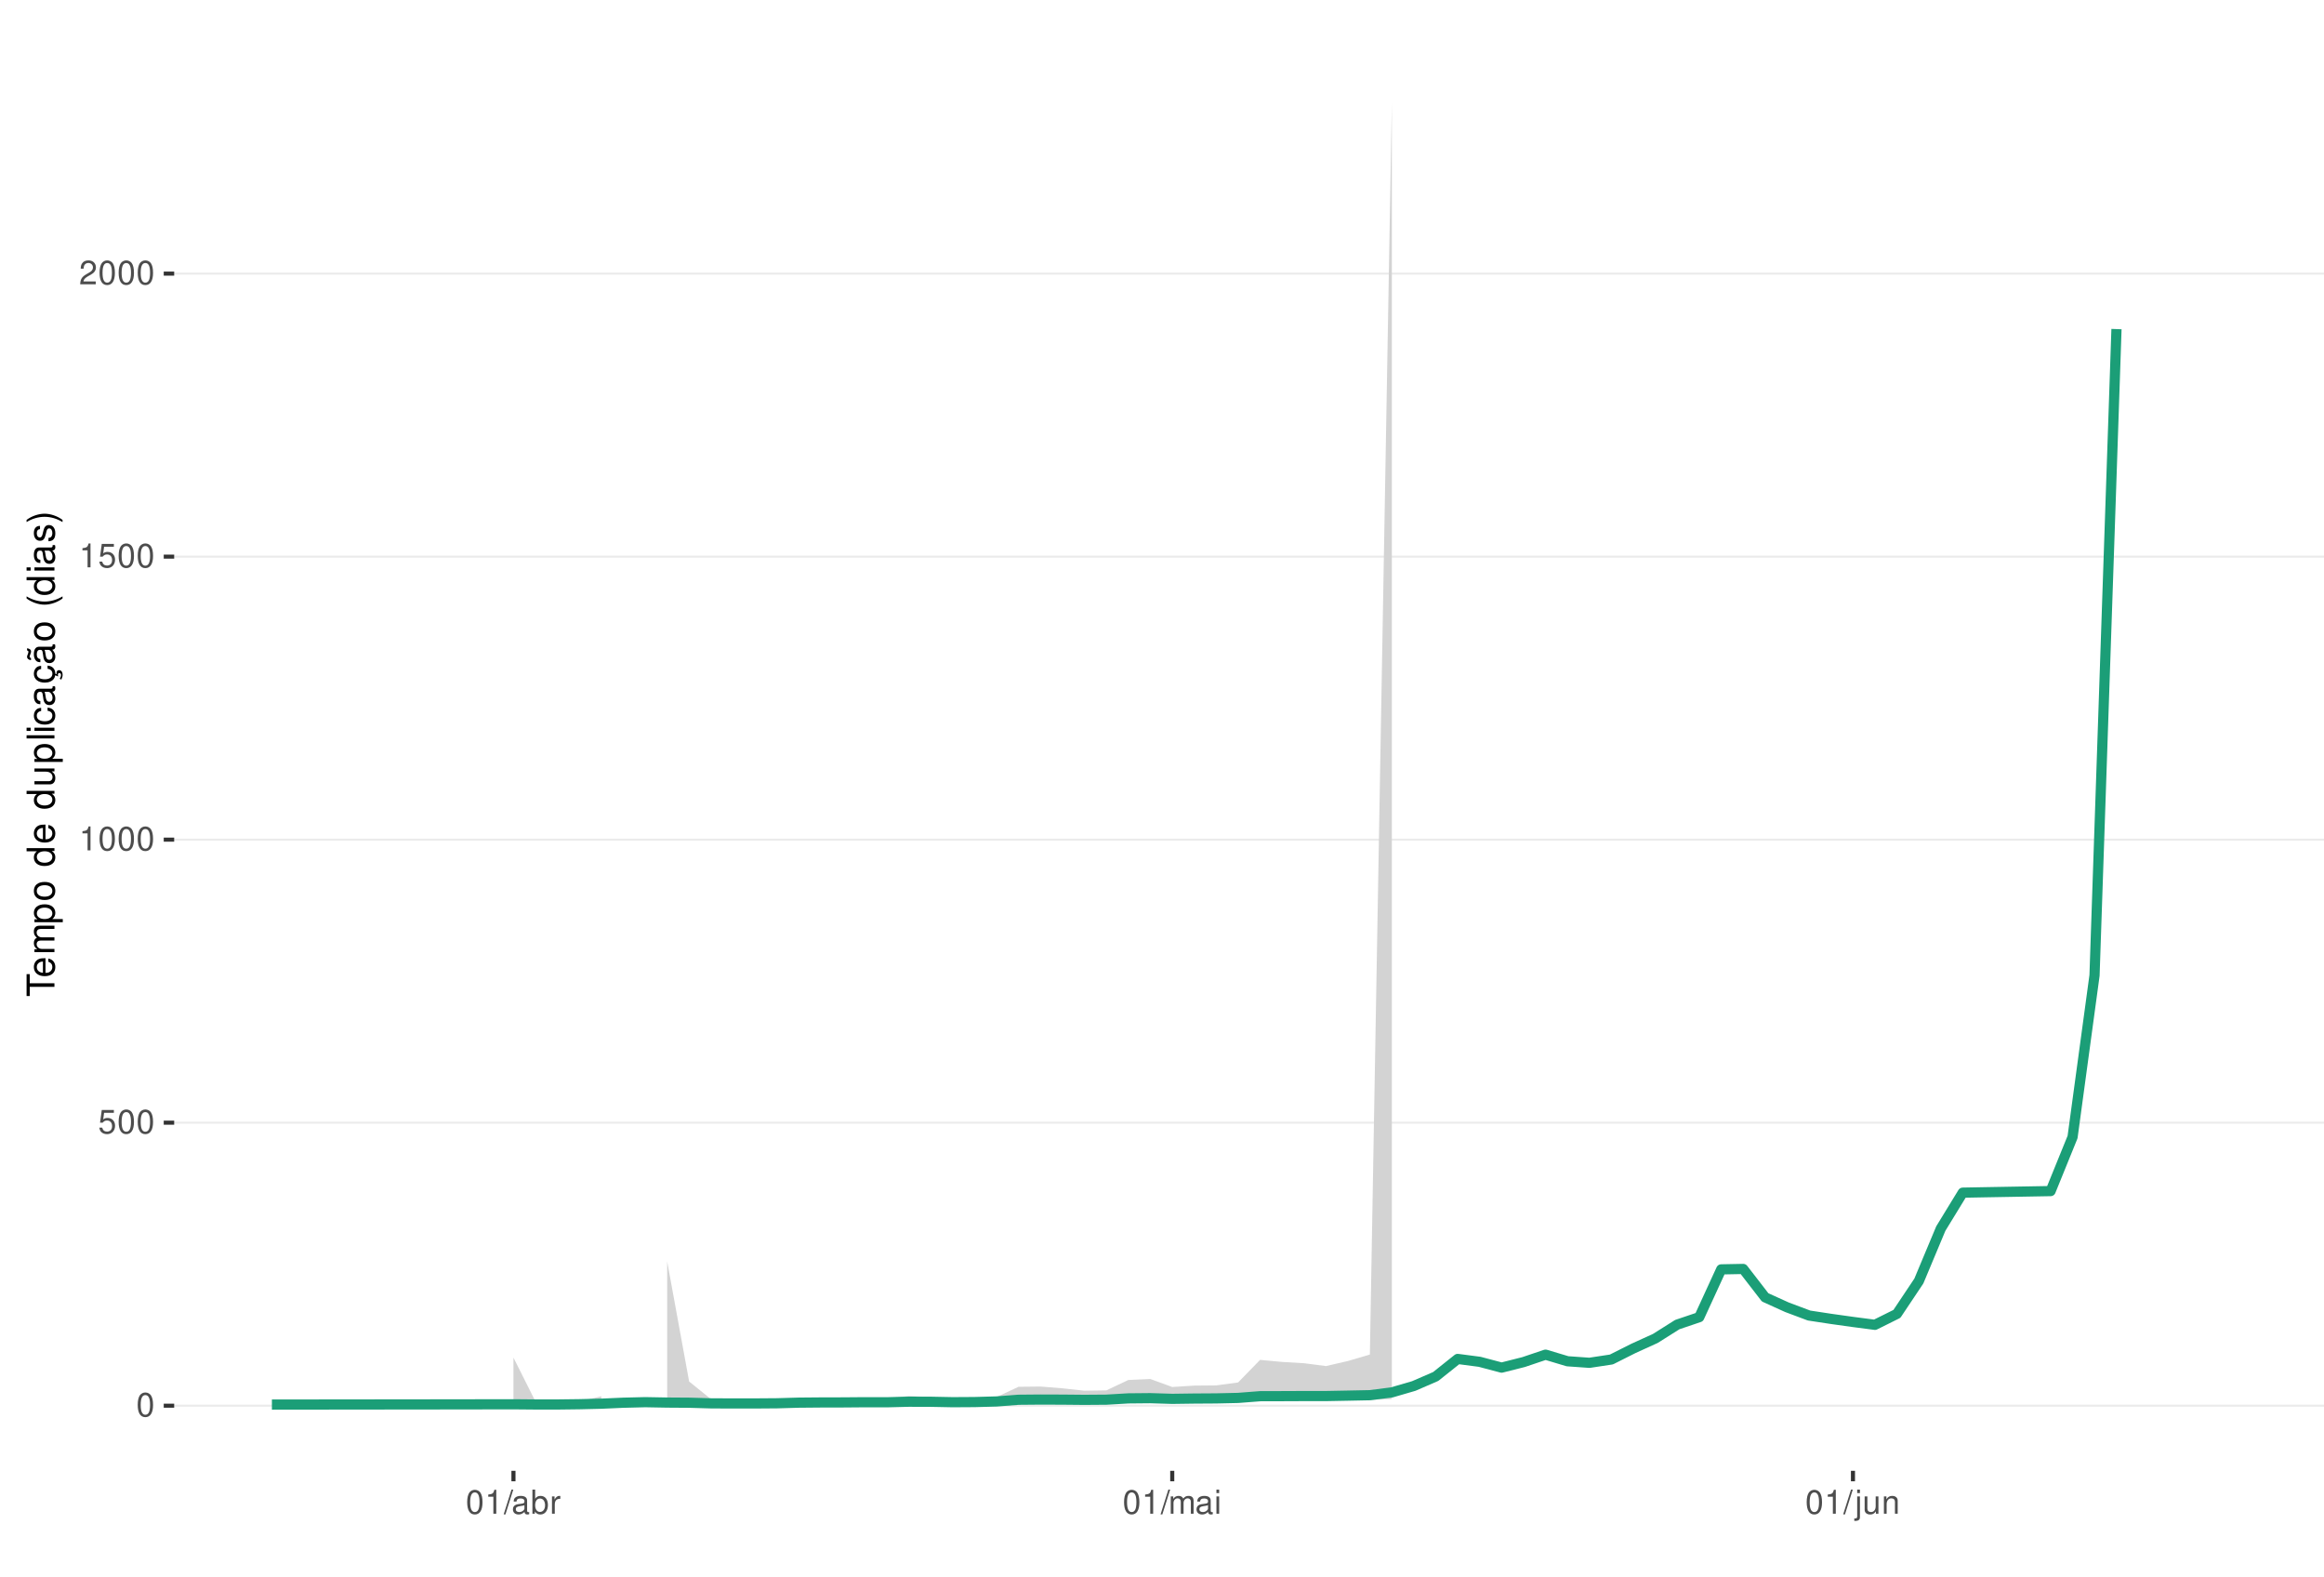
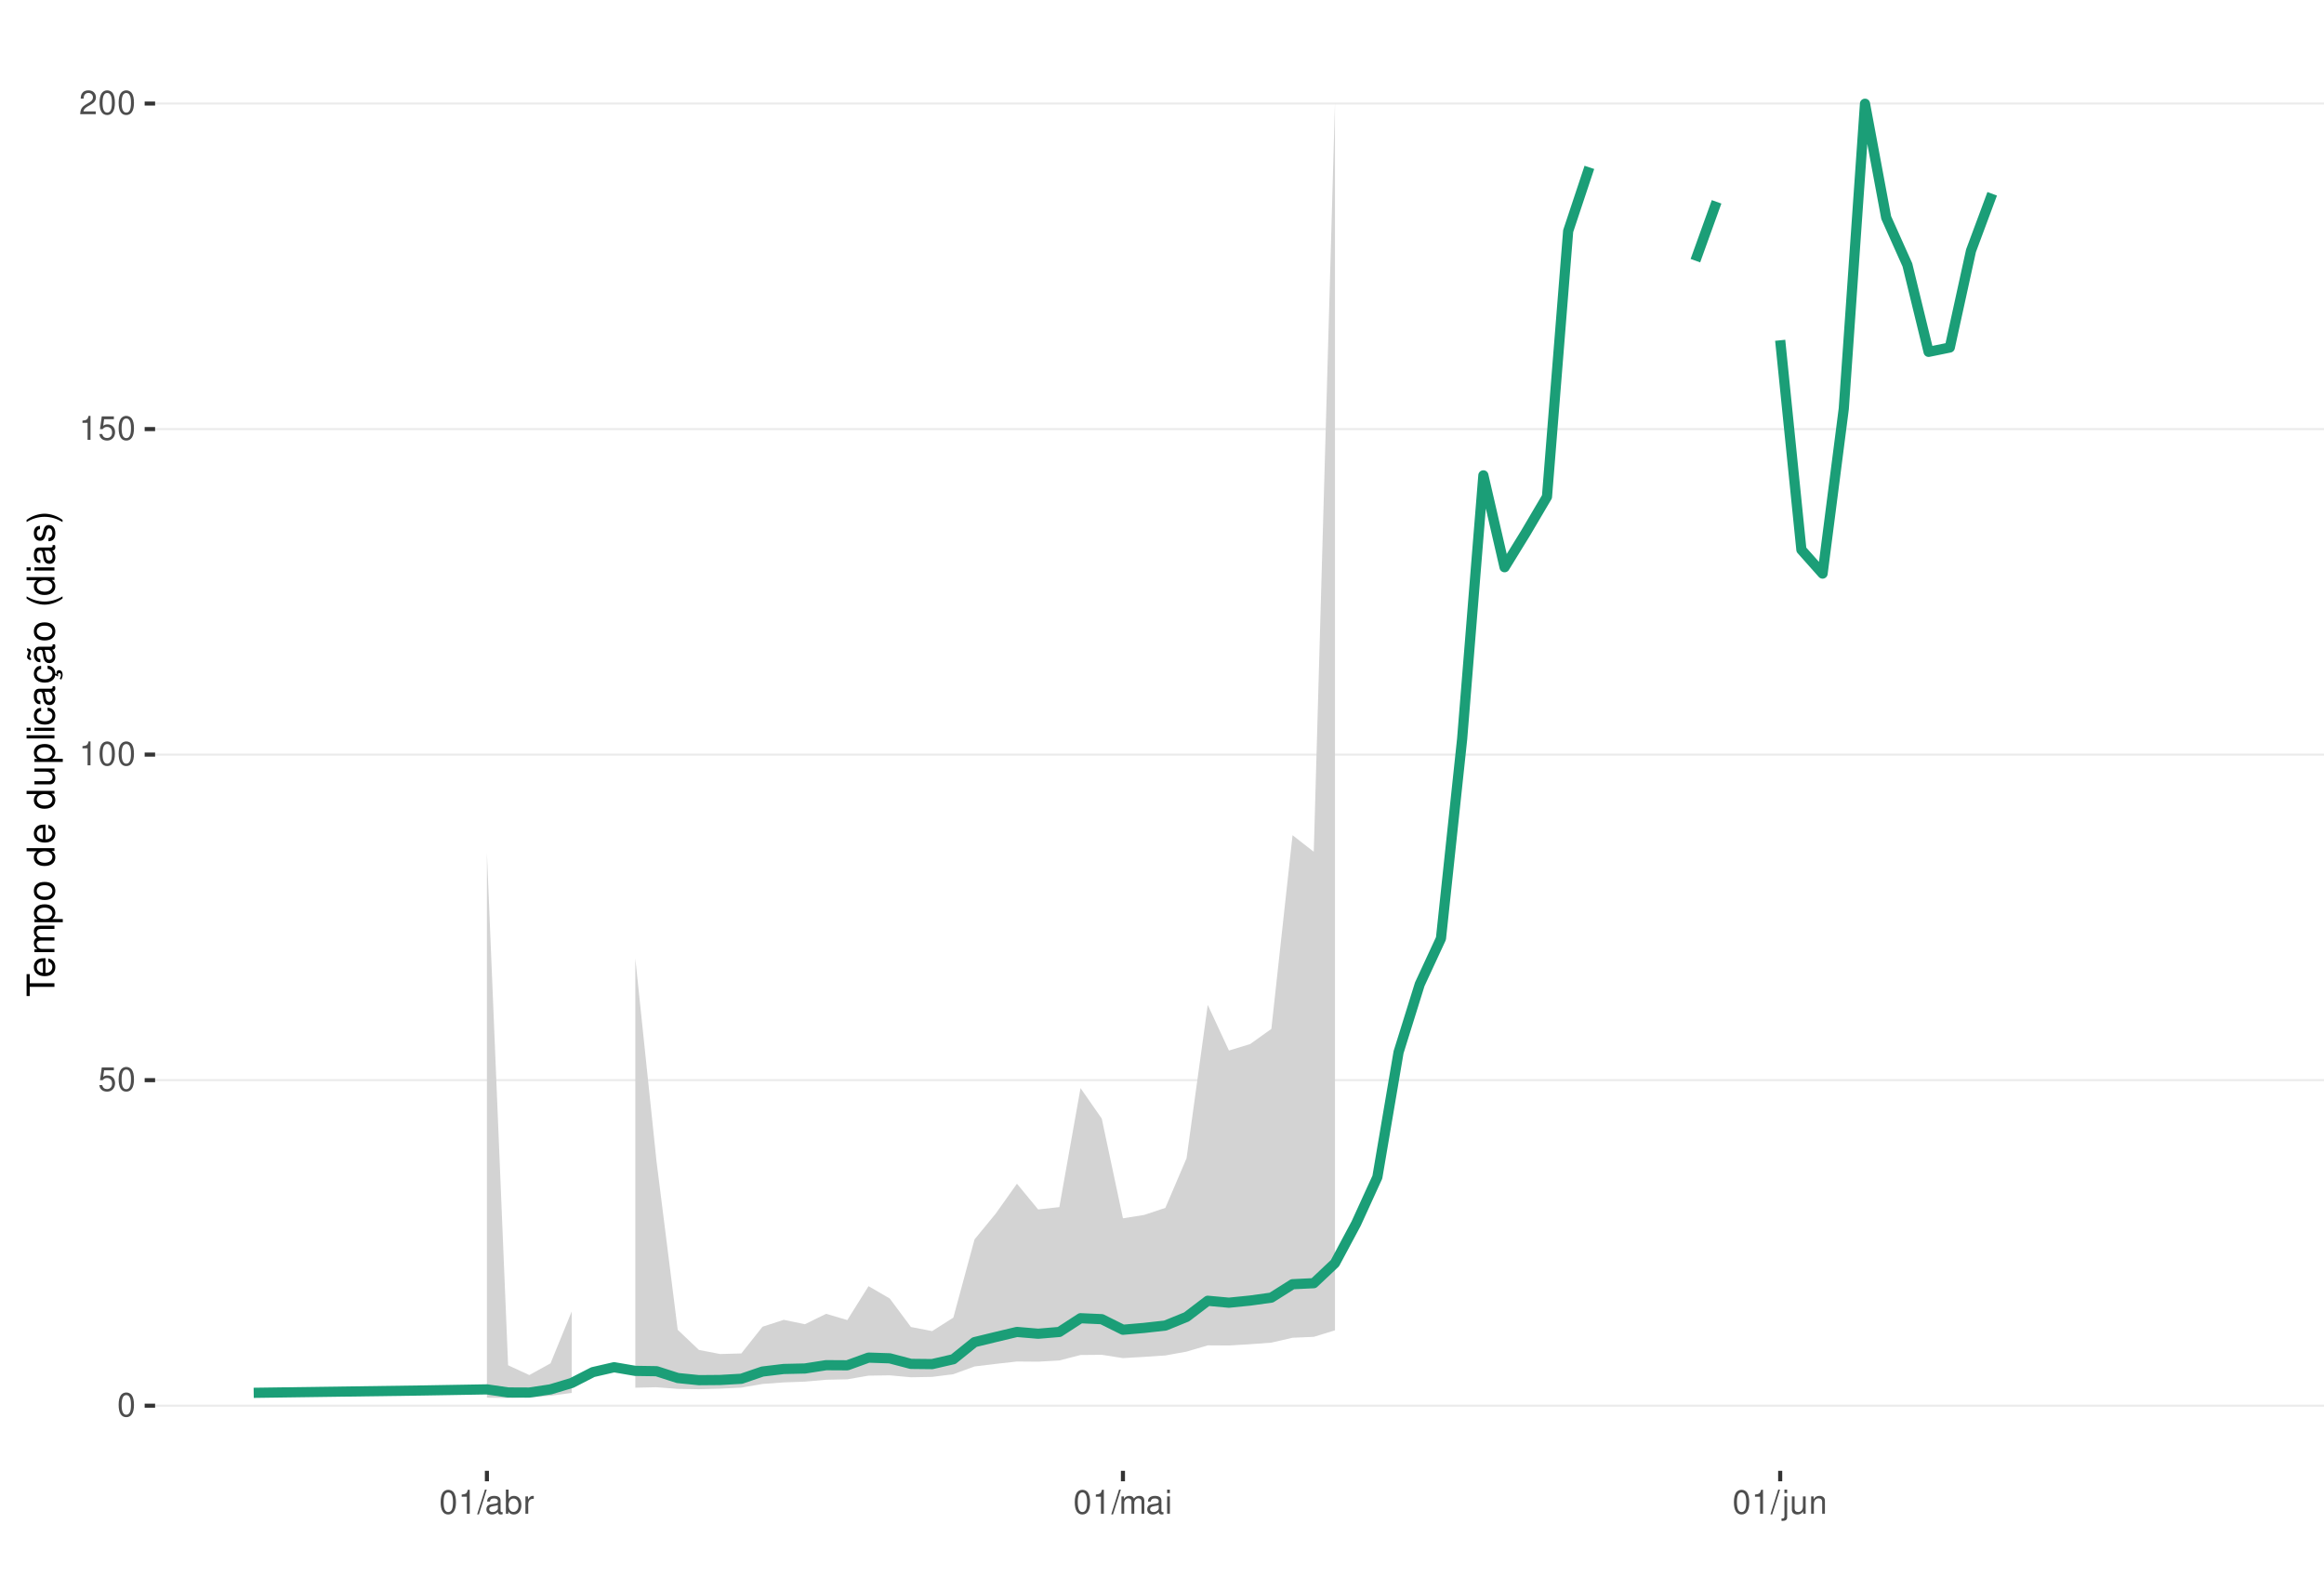
<svg xmlns="http://www.w3.org/2000/svg" xmlns:xlink="http://www.w3.org/1999/xlink" width="609pt" height="413pt" viewBox="0 0 609 413" version="1.1">
  <defs>
    <g>
      <symbol overflow="visible" id="glyph0-0">
        <path style="stroke:none;" d="" />
      </symbol>
      <symbol overflow="visible" id="glyph0-1">
        <path style="stroke:none;" d="M 2.375 -6.266 C 1.812 -6.266 1.297 -6 0.969 -5.578 C 0.578 -5.016 0.375 -4.188 0.375 -3.031 C 0.375 -0.922 1.062 0.203 2.375 0.203 C 3.672 0.203 4.391 -0.922 4.391 -2.984 C 4.391 -4.188 4.203 -5 3.797 -5.578 C 3.469 -6 2.953 -6.266 2.375 -6.266 Z M 2.375 -5.578 C 3.203 -5.578 3.609 -4.75 3.609 -3.047 C 3.609 -1.266 3.219 -0.438 2.359 -0.438 C 1.562 -0.438 1.156 -1.297 1.156 -3.016 C 1.156 -4.75 1.562 -5.578 2.375 -5.578 Z M 2.375 -5.578 " />
      </symbol>
      <symbol overflow="visible" id="glyph0-2">
        <path style="stroke:none;" d="M 4.125 -6.141 L 0.953 -6.141 L 0.5 -2.797 L 1.188 -2.797 C 1.547 -3.219 1.844 -3.375 2.328 -3.375 C 3.156 -3.375 3.656 -2.797 3.656 -1.891 C 3.656 -1.016 3.156 -0.469 2.312 -0.469 C 1.656 -0.469 1.25 -0.812 1.062 -1.5 L 0.297 -1.5 C 0.406 -1 0.5 -0.766 0.672 -0.531 C 1.016 -0.062 1.641 0.203 2.344 0.203 C 3.578 0.203 4.438 -0.703 4.438 -2 C 4.438 -3.219 3.641 -4.047 2.453 -4.047 C 2.031 -4.047 1.672 -3.938 1.328 -3.672 L 1.562 -5.391 L 4.125 -5.391 Z M 4.125 -6.141 " />
      </symbol>
      <symbol overflow="visible" id="glyph0-3">
        <path style="stroke:none;" d="M 2.234 -4.453 L 2.234 0 L 3 0 L 3 -6.266 L 2.5 -6.266 C 2.234 -5.297 2.062 -5.172 0.891 -5.016 L 0.891 -4.453 Z M 2.234 -4.453 " />
      </symbol>
      <symbol overflow="visible" id="glyph0-4">
        <path style="stroke:none;" d="M 4.375 -0.75 L 1.156 -0.75 C 1.234 -1.266 1.5 -1.594 2.266 -2.062 L 3.125 -2.547 C 3.984 -3.016 4.422 -3.656 4.422 -4.438 C 4.422 -4.953 4.219 -5.438 3.859 -5.781 C 3.484 -6.109 3.031 -6.266 2.453 -6.266 C 1.672 -6.266 1.094 -5.984 0.766 -5.438 C 0.547 -5.109 0.453 -4.719 0.438 -4.094 L 1.188 -4.094 C 1.219 -4.516 1.266 -4.766 1.375 -4.984 C 1.578 -5.359 1.969 -5.594 2.438 -5.594 C 3.125 -5.594 3.641 -5.094 3.641 -4.422 C 3.641 -3.906 3.359 -3.484 2.812 -3.172 L 2.016 -2.703 C 0.734 -1.969 0.359 -1.375 0.297 -0.016 L 4.375 -0.016 Z M 4.375 -0.75 " />
      </symbol>
      <symbol overflow="visible" id="glyph0-5">
        <path style="stroke:none;" d="M 1.984 -6.312 L -0.062 0.172 L 0.406 0.172 L 2.453 -6.312 Z M 1.984 -6.312 " />
      </symbol>
      <symbol overflow="visible" id="glyph0-6">
        <path style="stroke:none;" d="M 4.625 -0.422 C 4.547 -0.406 4.516 -0.406 4.469 -0.406 C 4.219 -0.406 4.078 -0.531 4.078 -0.766 L 4.078 -3.422 C 4.078 -4.234 3.5 -4.672 2.375 -4.672 C 1.719 -4.672 1.188 -4.469 0.875 -4.141 C 0.672 -3.906 0.578 -3.641 0.562 -3.188 L 1.297 -3.188 C 1.344 -3.75 1.672 -4 2.359 -4 C 3.016 -4 3.375 -3.75 3.375 -3.328 L 3.375 -3.141 C 3.359 -2.828 3.203 -2.703 2.609 -2.625 C 1.594 -2.5 1.438 -2.469 1.156 -2.359 C 0.625 -2.125 0.359 -1.734 0.359 -1.141 C 0.359 -0.312 0.938 0.203 1.859 0.203 C 2.422 0.203 2.875 0 3.391 -0.469 C 3.438 0 3.672 0.203 4.141 0.203 C 4.297 0.203 4.391 0.188 4.625 0.125 Z M 3.375 -1.422 C 3.375 -1.188 3.297 -1.031 3.078 -0.844 C 2.781 -0.578 2.438 -0.438 2.016 -0.438 C 1.453 -0.438 1.109 -0.703 1.109 -1.156 C 1.109 -1.641 1.422 -1.875 2.203 -1.984 C 2.984 -2.094 3.125 -2.125 3.375 -2.234 Z M 3.375 -1.422 " />
      </symbol>
      <symbol overflow="visible" id="glyph0-7">
        <path style="stroke:none;" d="M 0.469 -6.312 L 0.469 0 L 1.109 0 L 1.109 -0.578 C 1.469 -0.047 1.922 0.203 2.547 0.203 C 3.75 0.203 4.531 -0.781 4.531 -2.281 C 4.531 -3.75 3.797 -4.672 2.594 -4.672 C 1.969 -4.672 1.531 -4.438 1.188 -3.922 L 1.188 -6.312 Z M 2.453 -3.984 C 3.25 -3.984 3.781 -3.297 3.781 -2.203 C 3.781 -1.172 3.234 -0.469 2.453 -0.469 C 1.672 -0.469 1.188 -1.172 1.188 -2.234 C 1.188 -3.297 1.672 -3.984 2.453 -3.984 Z M 2.453 -3.984 " />
      </symbol>
      <symbol overflow="visible" id="glyph0-8">
        <path style="stroke:none;" d="M 0.594 -4.531 L 0.594 0 L 1.328 0 L 1.328 -2.359 C 1.328 -3.438 1.781 -3.938 2.781 -3.906 L 2.781 -4.641 C 2.656 -4.656 2.594 -4.672 2.5 -4.672 C 2.031 -4.672 1.672 -4.391 1.266 -3.719 L 1.266 -4.531 Z M 0.594 -4.531 " />
      </symbol>
      <symbol overflow="visible" id="glyph0-9">
        <path style="stroke:none;" d="M 0.609 -4.531 L 0.609 0 L 1.328 0 L 1.328 -2.844 C 1.328 -3.5 1.812 -4.031 2.391 -4.031 C 2.938 -4.031 3.234 -3.703 3.234 -3.125 L 3.234 0 L 3.969 0 L 3.969 -2.844 C 3.969 -3.5 4.438 -4.031 5.031 -4.031 C 5.562 -4.031 5.875 -3.703 5.875 -3.125 L 5.875 0 L 6.594 0 L 6.594 -3.406 C 6.594 -4.219 6.125 -4.672 5.281 -4.672 C 4.672 -4.672 4.312 -4.484 3.891 -3.969 C 3.625 -4.453 3.25 -4.672 2.672 -4.672 C 2.062 -4.672 1.656 -4.438 1.266 -3.891 L 1.266 -4.531 Z M 0.609 -4.531 " />
      </symbol>
      <symbol overflow="visible" id="glyph0-10">
        <path style="stroke:none;" d="M 1.297 -4.531 L 0.578 -4.531 L 0.578 0 L 1.297 0 Z M 1.297 -6.312 L 0.578 -6.312 L 0.578 -5.406 L 1.297 -5.406 Z M 1.297 -6.312 " />
      </symbol>
      <symbol overflow="visible" id="glyph0-11">
        <path style="stroke:none;" d="M 0.609 -4.531 L 0.609 0.656 C 0.609 1.109 0.469 1.25 0.016 1.25 C -0.031 1.25 -0.062 1.25 -0.156 1.25 L -0.156 1.859 C -0.062 1.875 -0.031 1.891 0.094 1.891 C 0.906 1.891 1.328 1.562 1.328 0.938 L 1.328 -4.531 Z M 1.328 -6.312 L 0.609 -6.312 L 0.609 -5.406 L 1.328 -5.406 Z M 1.328 -6.312 " />
      </symbol>
      <symbol overflow="visible" id="glyph0-12">
        <path style="stroke:none;" d="M 4.172 0 L 4.172 -4.531 L 3.453 -4.531 L 3.453 -1.969 C 3.453 -1.031 2.969 -0.438 2.219 -0.438 C 1.641 -0.438 1.281 -0.781 1.281 -1.328 L 1.281 -4.531 L 0.562 -4.531 L 0.562 -1.031 C 0.562 -0.281 1.125 0.203 2.016 0.203 C 2.672 0.203 3.094 -0.031 3.516 -0.625 L 3.516 0 Z M 4.172 0 " />
      </symbol>
      <symbol overflow="visible" id="glyph0-13">
        <path style="stroke:none;" d="M 0.609 -4.531 L 0.609 0 L 1.328 0 L 1.328 -2.5 C 1.328 -3.422 1.812 -4.031 2.562 -4.031 C 3.141 -4.031 3.5 -3.688 3.5 -3.141 L 3.5 0 L 4.219 0 L 4.219 -3.422 C 4.219 -4.188 3.656 -4.672 2.781 -4.672 C 2.109 -4.672 1.672 -4.406 1.266 -3.781 L 1.266 -4.531 Z M 0.609 -4.531 " />
      </symbol>
      <symbol overflow="visible" id="glyph1-0">
        <path style="stroke:none;" d="" />
      </symbol>
      <symbol overflow="visible" id="glyph1-1">
        <path style="stroke:none;" d="M -6.469 -3.547 L -6.469 -5.938 L -7.297 -5.938 L -7.297 -0.203 L -6.469 -0.203 L -6.469 -2.609 L 0 -2.609 L 0 -3.547 Z M -6.469 -3.547 " />
      </symbol>
      <symbol overflow="visible" id="glyph1-2">
        <path style="stroke:none;" d="M -2.344 -5.125 C -3.141 -5.125 -3.625 -5.062 -4.016 -4.922 C -4.875 -4.578 -5.391 -3.781 -5.391 -2.797 C -5.391 -1.344 -4.281 -0.406 -2.547 -0.406 C -0.812 -0.406 0.234 -1.297 0.234 -2.781 C 0.234 -3.984 -0.453 -4.812 -1.594 -5.016 L -1.594 -4.188 C -0.906 -3.953 -0.547 -3.484 -0.547 -2.812 C -0.547 -2.281 -0.781 -1.828 -1.219 -1.547 C -1.516 -1.344 -1.812 -1.281 -2.344 -1.266 Z M -3.016 -1.297 C -3.984 -1.359 -4.625 -1.953 -4.625 -2.797 C -4.625 -3.641 -3.953 -4.234 -3.016 -4.234 Z M -3.016 -1.297 " />
      </symbol>
      <symbol overflow="visible" id="glyph1-3">
        <path style="stroke:none;" d="M -5.234 -0.703 L 0 -0.703 L 0 -1.547 L -3.297 -1.547 C -4.047 -1.547 -4.656 -2.094 -4.656 -2.766 C -4.656 -3.391 -4.281 -3.734 -3.609 -3.734 L 0 -3.734 L 0 -4.578 L -3.297 -4.578 C -4.047 -4.578 -4.656 -5.125 -4.656 -5.812 C -4.656 -6.422 -4.266 -6.781 -3.609 -6.781 L 0 -6.781 L 0 -7.625 L -3.938 -7.625 C -4.875 -7.625 -5.391 -7.078 -5.391 -6.094 C -5.391 -5.406 -5.188 -4.984 -4.594 -4.484 C -5.156 -4.188 -5.391 -3.766 -5.391 -3.078 C -5.391 -2.375 -5.125 -1.906 -4.5 -1.469 L -5.234 -1.469 Z M -5.234 -0.703 " />
      </symbol>
      <symbol overflow="visible" id="glyph1-4">
        <path style="stroke:none;" d="M 2.188 -0.547 L 2.188 -1.375 L -0.547 -1.375 C -0.016 -1.812 0.234 -2.312 0.234 -2.984 C 0.234 -4.344 -0.859 -5.234 -2.531 -5.234 C -4.297 -5.234 -5.391 -4.375 -5.391 -2.984 C -5.391 -2.266 -5.062 -1.703 -4.453 -1.312 L -5.234 -1.312 L -5.234 -0.547 Z M -4.609 -2.844 C -4.609 -3.766 -3.797 -4.359 -2.547 -4.359 C -1.359 -4.359 -0.547 -3.75 -0.547 -2.844 C -0.547 -1.953 -1.344 -1.375 -2.578 -1.375 C -3.812 -1.375 -4.609 -1.953 -4.609 -2.844 Z M -4.609 -2.844 " />
      </symbol>
      <symbol overflow="visible" id="glyph1-5">
        <path style="stroke:none;" d="M -5.391 -2.719 C -5.391 -1.234 -4.344 -0.359 -2.578 -0.359 C -0.812 -0.359 0.234 -1.234 0.234 -2.734 C 0.234 -4.203 -0.812 -5.094 -2.547 -5.094 C -4.359 -5.094 -5.391 -4.234 -5.391 -2.719 Z M -4.625 -2.734 C -4.625 -3.672 -3.844 -4.234 -2.547 -4.234 C -1.312 -4.234 -0.547 -3.656 -0.547 -2.734 C -0.547 -1.797 -1.312 -1.234 -2.578 -1.234 C -3.844 -1.234 -4.625 -1.797 -4.625 -2.734 Z M -4.625 -2.734 " />
      </symbol>
      <symbol overflow="visible" id="glyph1-6">
        <path style="stroke:none;" d="" />
      </symbol>
      <symbol overflow="visible" id="glyph1-7">
        <path style="stroke:none;" d="M -7.297 -4.953 L -7.297 -4.125 L -4.578 -4.125 C -5.109 -3.766 -5.391 -3.203 -5.391 -2.516 C -5.391 -1.156 -4.297 -0.266 -2.625 -0.266 C -0.859 -0.266 0.234 -1.125 0.234 -2.547 C 0.234 -3.266 -0.047 -3.766 -0.688 -4.203 L 0 -4.203 L 0 -4.953 Z M -4.609 -2.656 C -4.609 -3.547 -3.812 -4.125 -2.562 -4.125 C -1.344 -4.125 -0.547 -3.547 -0.547 -2.656 C -0.547 -1.734 -1.359 -1.125 -2.578 -1.125 C -3.797 -1.125 -4.609 -1.734 -4.609 -2.656 Z M -4.609 -2.656 " />
      </symbol>
      <symbol overflow="visible" id="glyph1-8">
        <path style="stroke:none;" d="M 0 -4.812 L -5.234 -4.812 L -5.234 -3.984 L -2.266 -3.984 C -1.203 -3.984 -0.5 -3.438 -0.5 -2.562 C -0.5 -1.906 -0.906 -1.484 -1.531 -1.484 L -5.234 -1.484 L -5.234 -0.656 L -1.203 -0.656 C -0.328 -0.656 0.234 -1.297 0.234 -2.312 C 0.234 -3.094 -0.047 -3.578 -0.734 -4.062 L 0 -4.062 Z M 0 -4.812 " />
      </symbol>
      <symbol overflow="visible" id="glyph1-9">
        <path style="stroke:none;" d="M -7.297 -1.516 L -7.297 -0.688 L 0 -0.688 L 0 -1.516 Z M -7.297 -1.516 " />
      </symbol>
      <symbol overflow="visible" id="glyph1-10">
        <path style="stroke:none;" d="M -5.234 -1.5 L -5.234 -0.672 L 0 -0.672 L 0 -1.5 Z M -7.297 -1.5 L -7.297 -0.656 L -6.234 -0.656 L -6.234 -1.5 Z M -7.297 -1.5 " />
      </symbol>
      <symbol overflow="visible" id="glyph1-11">
        <path style="stroke:none;" d="M -3.484 -4.703 C -3.984 -4.672 -4.312 -4.562 -4.609 -4.359 C -5.094 -4 -5.391 -3.375 -5.391 -2.641 C -5.391 -1.219 -4.266 -0.312 -2.531 -0.312 C -0.844 -0.312 0.234 -1.203 0.234 -2.625 C 0.234 -3.875 -0.516 -4.672 -1.797 -4.766 L -1.797 -3.938 C -0.953 -3.797 -0.547 -3.359 -0.547 -2.656 C -0.547 -1.734 -1.297 -1.188 -2.531 -1.188 C -3.844 -1.188 -4.625 -1.719 -4.625 -2.625 C -4.625 -3.328 -4.203 -3.766 -3.484 -3.875 Z M -3.484 -4.703 " />
      </symbol>
      <symbol overflow="visible" id="glyph1-12">
        <path style="stroke:none;" d="M -0.484 -5.344 C -0.469 -5.266 -0.469 -5.219 -0.469 -5.172 C -0.469 -4.875 -0.625 -4.719 -0.875 -4.719 L -3.953 -4.719 C -4.891 -4.719 -5.391 -4.047 -5.391 -2.75 C -5.391 -1.984 -5.172 -1.375 -4.781 -1.016 C -4.516 -0.766 -4.203 -0.672 -3.688 -0.656 L -3.688 -1.484 C -4.328 -1.562 -4.625 -1.938 -4.625 -2.719 C -4.625 -3.484 -4.344 -3.891 -3.844 -3.891 L -3.625 -3.891 C -3.266 -3.875 -3.125 -3.703 -3.047 -3.016 C -2.891 -1.844 -2.844 -1.656 -2.719 -1.344 C -2.453 -0.734 -2 -0.422 -1.312 -0.422 C -0.375 -0.422 0.234 -1.078 0.234 -2.141 C 0.234 -2.797 0 -3.328 -0.547 -3.922 C 0 -3.984 0.234 -4.234 0.234 -4.781 C 0.234 -4.953 0.203 -5.062 0.141 -5.344 Z M -1.656 -3.891 C -1.375 -3.891 -1.203 -3.812 -0.969 -3.562 C -0.656 -3.219 -0.5 -2.812 -0.5 -2.312 C -0.5 -1.672 -0.812 -1.297 -1.344 -1.297 C -1.891 -1.297 -2.172 -1.656 -2.297 -2.547 C -2.422 -3.438 -2.453 -3.609 -2.594 -3.891 Z M -1.656 -3.891 " />
      </symbol>
      <symbol overflow="visible" id="glyph1-13">
        <path style="stroke:none;" d="M 0.234 -2.641 C 0.234 -3.875 -0.547 -4.703 -1.797 -4.766 L -1.797 -3.938 C -0.953 -3.797 -0.531 -3.359 -0.531 -2.656 C -0.531 -1.734 -1.281 -1.188 -2.516 -1.188 C -3.844 -1.188 -4.625 -1.719 -4.625 -2.625 C -4.625 -3.328 -4.203 -3.766 -3.484 -3.875 L -3.484 -4.703 C -3.984 -4.672 -4.312 -4.562 -4.609 -4.359 C -5.094 -4 -5.391 -3.375 -5.391 -2.641 C -5.391 -1.219 -4.266 -0.312 -2.531 -0.312 C -1.469 -0.312 -0.625 -0.672 -0.156 -1.312 C 0.047 -1.594 0.125 -1.812 0.203 -2.25 L 0.922 -1.938 L 0.984 -2.062 C 0.938 -2.188 0.906 -2.25 0.906 -2.375 C 0.906 -2.656 1.047 -2.828 1.281 -2.828 C 1.547 -2.828 1.734 -2.594 1.734 -2.297 C 1.734 -2.031 1.672 -1.844 1.438 -1.406 L 1.406 -1.312 L 1.812 -1.094 C 2.078 -1.75 2.141 -1.953 2.141 -2.344 C 2.141 -3.109 1.781 -3.578 1.203 -3.578 C 0.781 -3.578 0.547 -3.297 0.547 -2.797 C 0.547 -2.703 0.547 -2.641 0.562 -2.516 Z M 0.234 -2.641 " />
      </symbol>
      <symbol overflow="visible" id="glyph1-14">
        <path style="stroke:none;" d="M -0.484 -5.344 C -0.469 -5.266 -0.469 -5.219 -0.469 -5.172 C -0.469 -4.875 -0.625 -4.719 -0.875 -4.719 L -3.953 -4.719 C -4.891 -4.719 -5.391 -4.047 -5.391 -2.75 C -5.391 -1.984 -5.172 -1.375 -4.781 -1.016 C -4.516 -0.766 -4.203 -0.672 -3.688 -0.656 L -3.688 -1.484 C -4.328 -1.562 -4.625 -1.938 -4.625 -2.719 C -4.625 -3.484 -4.344 -3.891 -3.844 -3.891 L -3.625 -3.891 C -3.266 -3.875 -3.125 -3.703 -3.047 -3.016 C -2.891 -1.844 -2.844 -1.656 -2.719 -1.344 C -2.453 -0.734 -2 -0.422 -1.312 -0.422 C -0.375 -0.422 0.234 -1.078 0.234 -2.141 C 0.234 -2.797 0 -3.328 -0.547 -3.922 C 0 -3.984 0.234 -4.234 0.234 -4.781 C 0.234 -4.953 0.203 -5.062 0.141 -5.344 Z M -1.656 -3.891 C -1.375 -3.891 -1.203 -3.812 -0.969 -3.562 C -0.656 -3.219 -0.5 -2.812 -0.5 -2.312 C -0.5 -1.672 -0.812 -1.297 -1.344 -1.297 C -1.891 -1.297 -2.172 -1.656 -2.297 -2.547 C -2.422 -3.438 -2.453 -3.609 -2.594 -3.891 Z M -7.172 -3.75 C -6.922 -3.672 -6.812 -3.547 -6.812 -3.375 C -6.812 -3.25 -6.875 -2.984 -6.984 -2.734 C -7.156 -2.312 -7.172 -2.25 -7.172 -2.047 C -7.172 -1.594 -6.797 -1.297 -6.141 -1.188 L -6.141 -1.766 C -6.375 -1.812 -6.5 -1.938 -6.5 -2.094 C -6.5 -2.203 -6.469 -2.344 -6.375 -2.578 C -6.156 -3.156 -6.125 -3.234 -6.125 -3.438 C -6.125 -3.922 -6.484 -4.219 -7.172 -4.312 Z M -7.172 -3.75 " />
      </symbol>
      <symbol overflow="visible" id="glyph1-15">
        <path style="stroke:none;" d="M -7.297 -2.359 C -5.984 -1.359 -4.156 -0.734 -2.594 -0.734 C -1.016 -0.734 0.812 -1.359 2.125 -2.359 L 2.125 -2.906 C 0.688 -2.031 -0.984 -1.547 -2.594 -1.547 C -4.188 -1.547 -5.875 -2.031 -7.297 -2.906 Z M -7.297 -2.359 " />
      </symbol>
      <symbol overflow="visible" id="glyph1-16">
        <path style="stroke:none;" d="M -3.781 -4.375 C -4.812 -4.375 -5.391 -3.688 -5.391 -2.484 C -5.391 -1.266 -4.766 -0.469 -3.797 -0.469 C -2.969 -0.469 -2.578 -0.891 -2.281 -2.125 L -2.094 -2.906 C -1.953 -3.484 -1.734 -3.719 -1.375 -3.719 C -0.875 -3.719 -0.547 -3.234 -0.547 -2.5 C -0.547 -2.047 -0.672 -1.672 -0.891 -1.453 C -1.047 -1.328 -1.188 -1.266 -1.562 -1.219 L -1.562 -0.344 C -0.344 -0.375 0.234 -1.062 0.234 -2.438 C 0.234 -3.75 -0.422 -4.594 -1.438 -4.594 C -2.203 -4.594 -2.641 -4.156 -2.891 -3.109 L -3.078 -2.312 C -3.234 -1.625 -3.453 -1.344 -3.828 -1.344 C -4.312 -1.344 -4.625 -1.766 -4.625 -2.453 C -4.625 -3.125 -4.328 -3.484 -3.781 -3.5 Z M -3.781 -4.375 " />
      </symbol>
      <symbol overflow="visible" id="glyph1-17">
        <path style="stroke:none;" d="M 2.125 -0.938 C 0.812 -1.938 -1.016 -2.562 -2.578 -2.562 C -4.156 -2.562 -5.984 -1.938 -7.297 -0.938 L -7.297 -0.375 C -5.859 -1.266 -4.188 -1.75 -2.578 -1.75 C -0.984 -1.75 0.703 -1.266 2.125 -0.375 Z M 2.125 -0.938 " />
      </symbol>
    </g>
    <clipPath id="clip1">
-       <path d="M 45.645 9.961 L 609 9.961 L 609 385.328 L 45.645 385.328 Z M 45.645 9.961 " />
+       <path d="M 40.645 9.961 L 609 9.961 L 609 385.328 L 40.645 385.328 Z M 40.645 9.961 " />
    </clipPath>
    <clipPath id="clip2">
-       <path d="M 45.645 368 L 609 368 L 609 369 L 45.645 369 Z M 45.645 368 " />
+       <path d="M 40.645 368 L 609 368 L 609 369 L 40.645 369 Z M 40.645 368 " />
    </clipPath>
    <clipPath id="clip3">
-       <path d="M 45.645 293 L 609 293 L 609 295 L 45.645 295 Z M 45.645 293 " />
+       <path d="M 40.645 282 L 609 282 L 609 284 L 40.645 284 Z M 40.645 282 " />
    </clipPath>
    <clipPath id="clip4">
-       <path d="M 45.645 219 L 609 219 L 609 221 L 45.645 221 Z M 45.645 219 " />
+       <path d="M 40.645 197 L 609 197 L 609 198 L 40.645 198 Z M 40.645 197 " />
    </clipPath>
    <clipPath id="clip5">
-       <path d="M 45.645 145 L 609 145 L 609 147 L 45.645 147 Z M 45.645 145 " />
+       <path d="M 40.645 112 L 609 112 L 609 113 L 40.645 113 Z M 40.645 112 " />
    </clipPath>
    <clipPath id="clip6">
-       <path d="M 45.645 71 L 609 71 L 609 72 L 45.645 72 Z M 45.645 71 " />
+       <path d="M 40.645 26 L 609 26 L 609 28 L 40.645 28 Z M 40.645 26 " />
    </clipPath>
  </defs>
  <g id="surface84">
    <rect x="0" y="0" width="609" height="413" style="fill:rgb(100%,100%,100%);fill-opacity:1;stroke:none;" />
    <rect x="0" y="0" width="609" height="413" style="fill:rgb(100%,100%,100%);fill-opacity:1;stroke:none;" />
    <path style="fill:none;stroke-width:1.067;stroke-linecap:round;stroke-linejoin:round;stroke:rgb(100%,100%,100%);stroke-opacity:1;stroke-miterlimit:10;" d="M 0 413 L 609 413 L 609 0 L 0 0 Z M 0 413 " />
    <g clip-path="url(#clip1)" clip-rule="nonzero">
-       <path style=" stroke:none;fill-rule:nonzero;fill:rgb(100%,100%,100%);fill-opacity:1;" d="M 45.645 385.328 L 609 385.328 L 609 9.961 L 45.645 9.961 Z M 45.645 385.328 " />
+       <path style=" stroke:none;fill-rule:nonzero;fill:rgb(100%,100%,100%);fill-opacity:1;" d="M 40.645 385.328 L 609 385.328 L 609 9.961 L 40.645 9.961 Z M 40.645 385.328 " />
    </g>
    <g clip-path="url(#clip2)" clip-rule="nonzero">
-       <path style="fill:none;stroke-width:0.533;stroke-linecap:butt;stroke-linejoin:round;stroke:rgb(92.157%,92.157%,92.157%);stroke-opacity:1;stroke-miterlimit:10;" d="M 45.645 368.266 L 609 368.266 " />
+       <path style="fill:none;stroke-width:0.533;stroke-linecap:butt;stroke-linejoin:round;stroke:rgb(92.157%,92.157%,92.157%);stroke-opacity:1;stroke-miterlimit:10;" d="M 40.645 368.266 L 609 368.266 " />
    </g>
    <g clip-path="url(#clip3)" clip-rule="nonzero">
-       <path style="fill:none;stroke-width:0.533;stroke-linecap:butt;stroke-linejoin:round;stroke:rgb(92.157%,92.157%,92.157%);stroke-opacity:1;stroke-miterlimit:10;" d="M 45.645 294.121 L 609 294.121 " />
+       <path style="fill:none;stroke-width:0.533;stroke-linecap:butt;stroke-linejoin:round;stroke:rgb(92.157%,92.157%,92.157%);stroke-opacity:1;stroke-miterlimit:10;" d="M 40.645 282.98 L 609 282.98 " />
    </g>
    <g clip-path="url(#clip4)" clip-rule="nonzero">
-       <path style="fill:none;stroke-width:0.533;stroke-linecap:butt;stroke-linejoin:round;stroke:rgb(92.157%,92.157%,92.157%);stroke-opacity:1;stroke-miterlimit:10;" d="M 45.645 219.973 L 609 219.973 " />
+       <path style="fill:none;stroke-width:0.533;stroke-linecap:butt;stroke-linejoin:round;stroke:rgb(92.157%,92.157%,92.157%);stroke-opacity:1;stroke-miterlimit:10;" d="M 40.645 197.695 L 609 197.695 " />
    </g>
    <g clip-path="url(#clip5)" clip-rule="nonzero">
-       <path style="fill:none;stroke-width:0.533;stroke-linecap:butt;stroke-linejoin:round;stroke:rgb(92.157%,92.157%,92.157%);stroke-opacity:1;stroke-miterlimit:10;" d="M 45.645 145.828 L 609 145.828 " />
+       <path style="fill:none;stroke-width:0.533;stroke-linecap:butt;stroke-linejoin:round;stroke:rgb(92.157%,92.157%,92.157%);stroke-opacity:1;stroke-miterlimit:10;" d="M 40.645 112.414 L 609 112.414 " />
    </g>
    <g clip-path="url(#clip6)" clip-rule="nonzero">
-       <path style="fill:none;stroke-width:0.533;stroke-linecap:butt;stroke-linejoin:round;stroke:rgb(92.157%,92.157%,92.157%);stroke-opacity:1;stroke-miterlimit:10;" d="M 45.645 71.68 L 609 71.68 " />
-     </g>
-     <path style=" stroke:none;fill-rule:nonzero;fill:rgb(82.745%,82.745%,82.745%);fill-opacity:1;" d="M 134.551 355.676 L 140.305 367.129 L 146.059 367.453 L 151.812 367.152 L 157.566 365.801 L 157.566 367.977 L 151.812 368.035 L 146.059 368.074 L 140.305 368.086 L 134.551 368.082 Z M 134.551 355.676 " />
-     <path style=" stroke:none;fill-rule:nonzero;fill:rgb(82.745%,82.745%,82.745%);fill-opacity:1;" d="M 174.832 330.48 L 180.586 361.93 L 186.34 366.574 L 192.094 366.926 L 197.848 367.027 L 203.602 366.961 L 209.359 366.27 L 215.113 366.129 L 220.867 366.258 L 226.621 366.156 L 232.375 366.355 L 238.129 365.73 L 243.883 365.98 L 249.637 366.559 L 255.395 366.512 L 261.148 366.004 L 266.902 363.312 L 272.656 363.25 L 278.41 363.711 L 284.164 364.34 L 289.918 364.254 L 295.672 361.535 L 301.43 361.273 L 307.184 363.367 L 312.938 363.004 L 318.691 362.953 L 324.445 362.176 L 330.199 356.266 L 335.953 356.801 L 341.707 357.141 L 347.465 357.887 L 353.219 356.559 L 358.973 354.863 L 364.727 27.023 L 364.727 366.516 L 358.973 366.734 L 347.465 366.828 L 341.707 366.844 L 335.953 366.863 L 330.199 366.879 L 324.445 367.043 L 318.691 367.105 L 312.938 367.129 L 307.184 367.168 L 301.43 367.121 L 295.672 367.152 L 289.918 367.285 L 284.164 367.316 L 278.41 367.305 L 272.656 367.312 L 266.902 367.344 L 261.148 367.535 L 255.395 367.613 L 249.637 367.641 L 243.883 367.602 L 238.129 367.609 L 232.375 367.684 L 226.621 367.691 L 220.867 367.719 L 215.113 367.738 L 209.359 367.77 L 203.602 367.852 L 197.848 367.879 L 192.094 367.895 L 186.34 367.895 L 180.586 367.855 L 174.832 367.855 Z M 174.832 330.48 " />
-     <path style="fill:none;stroke-width:2.667;stroke-linecap:butt;stroke-linejoin:round;stroke:rgb(10.588%,61.961%,46.667%);stroke-opacity:1;stroke-miterlimit:10;" d="M 71.254 367.973 L 117.289 367.922 L 134.551 367.895 L 140.305 367.945 L 146.059 367.949 L 151.812 367.879 L 157.566 367.742 L 163.324 367.488 L 169.078 367.344 L 174.832 367.449 L 180.586 367.488 L 186.34 367.652 L 192.094 367.68 L 197.848 367.676 L 203.602 367.633 L 209.359 367.469 L 215.113 367.418 L 220.867 367.406 L 226.621 367.359 L 232.375 367.371 L 238.129 367.223 L 243.883 367.238 L 249.637 367.352 L 255.395 367.316 L 261.148 367.156 L 266.902 366.711 L 272.656 366.66 L 278.41 366.68 L 284.164 366.734 L 289.918 366.691 L 295.672 366.352 L 301.43 366.297 L 307.184 366.473 L 312.938 366.395 L 318.691 366.359 L 324.445 366.23 L 330.199 365.781 L 335.953 365.766 L 341.707 365.742 L 347.465 365.742 L 353.219 365.633 L 358.973 365.516 L 364.727 364.781 L 370.48 363.105 L 376.234 360.609 L 381.988 356.016 L 387.742 356.77 L 393.496 358.293 L 399.254 356.84 L 405.008 354.898 L 410.762 356.625 L 416.516 357.031 L 422.27 356.16 L 428.023 353.266 L 433.777 350.648 L 439.531 347.02 L 445.289 345.074 L 451.043 332.551 L 456.797 332.441 L 462.551 339.887 L 468.305 342.492 L 474.059 344.645 L 479.812 345.523 L 485.566 346.328 L 491.324 347.078 L 497.078 344.215 L 502.832 335.605 L 508.586 321.859 L 514.34 312.453 L 520.094 312.348 L 531.602 312.145 L 537.359 312.043 L 543.113 297.883 L 548.867 255.527 L 554.621 86.215 " />
-     <g style="fill:rgb(30.196%,30.196%,30.196%);fill-opacity:1;">
-       <use xlink:href="#glyph0-1" x="35.715" y="371.071" />
-     </g>
-     <g style="fill:rgb(30.196%,30.196%,30.196%);fill-opacity:1;">
-       <use xlink:href="#glyph0-2" x="25.715" y="296.927" />
-       <use xlink:href="#glyph0-1" x="30.715" y="296.927" />
-       <use xlink:href="#glyph0-1" x="35.715" y="296.927" />
-     </g>
-     <g style="fill:rgb(30.196%,30.196%,30.196%);fill-opacity:1;">
-       <use xlink:href="#glyph0-3" x="20.715" y="222.778" />
-       <use xlink:href="#glyph0-1" x="25.715" y="222.778" />
-       <use xlink:href="#glyph0-1" x="30.715" y="222.778" />
-       <use xlink:href="#glyph0-1" x="35.715" y="222.778" />
-     </g>
-     <g style="fill:rgb(30.196%,30.196%,30.196%);fill-opacity:1;">
-       <use xlink:href="#glyph0-3" x="20.715" y="148.634" />
-       <use xlink:href="#glyph0-2" x="25.715" y="148.634" />
-       <use xlink:href="#glyph0-1" x="30.715" y="148.634" />
-       <use xlink:href="#glyph0-1" x="35.715" y="148.634" />
-     </g>
-     <g style="fill:rgb(30.196%,30.196%,30.196%);fill-opacity:1;">
-       <use xlink:href="#glyph0-4" x="20.715" y="74.485" />
-       <use xlink:href="#glyph0-1" x="25.715" y="74.485" />
-       <use xlink:href="#glyph0-1" x="30.715" y="74.485" />
-       <use xlink:href="#glyph0-1" x="35.715" y="74.485" />
-     </g>
-     <path style="fill:none;stroke-width:1.067;stroke-linecap:butt;stroke-linejoin:round;stroke:rgb(20%,20%,20%);stroke-opacity:1;stroke-miterlimit:10;" d="M 42.906 368.266 L 45.645 368.266 " />
-     <path style="fill:none;stroke-width:1.067;stroke-linecap:butt;stroke-linejoin:round;stroke:rgb(20%,20%,20%);stroke-opacity:1;stroke-miterlimit:10;" d="M 42.906 294.121 L 45.645 294.121 " />
-     <path style="fill:none;stroke-width:1.067;stroke-linecap:butt;stroke-linejoin:round;stroke:rgb(20%,20%,20%);stroke-opacity:1;stroke-miterlimit:10;" d="M 42.906 219.973 L 45.645 219.973 " />
-     <path style="fill:none;stroke-width:1.067;stroke-linecap:butt;stroke-linejoin:round;stroke:rgb(20%,20%,20%);stroke-opacity:1;stroke-miterlimit:10;" d="M 42.906 145.828 L 45.645 145.828 " />
-     <path style="fill:none;stroke-width:1.067;stroke-linecap:butt;stroke-linejoin:round;stroke:rgb(20%,20%,20%);stroke-opacity:1;stroke-miterlimit:10;" d="M 42.906 71.68 L 45.645 71.68 " />
-     <path style="fill:none;stroke-width:1.067;stroke-linecap:butt;stroke-linejoin:round;stroke:rgb(20%,20%,20%);stroke-opacity:1;stroke-miterlimit:10;" d="M 134.551 388.07 L 134.551 385.328 " />
-     <path style="fill:none;stroke-width:1.067;stroke-linecap:butt;stroke-linejoin:round;stroke:rgb(20%,20%,20%);stroke-opacity:1;stroke-miterlimit:10;" d="M 307.184 388.07 L 307.184 385.328 " />
-     <path style="fill:none;stroke-width:1.067;stroke-linecap:butt;stroke-linejoin:round;stroke:rgb(20%,20%,20%);stroke-opacity:1;stroke-miterlimit:10;" d="M 485.566 388.07 L 485.566 385.328 " />
-     <g style="fill:rgb(30.196%,30.196%,30.196%);fill-opacity:1;">
-       <use xlink:href="#glyph0-1" x="122.051" y="396.567" />
-       <use xlink:href="#glyph0-3" x="127.051" y="396.567" />
-       <use xlink:href="#glyph0-5" x="132.051" y="396.567" />
-       <use xlink:href="#glyph0-6" x="134.051" y="396.567" />
-       <use xlink:href="#glyph0-7" x="139.051" y="396.567" />
-       <use xlink:href="#glyph0-8" x="144.051" y="396.567" />
-     </g>
-     <g style="fill:rgb(30.196%,30.196%,30.196%);fill-opacity:1;">
-       <use xlink:href="#glyph0-1" x="294.184" y="396.567" />
-       <use xlink:href="#glyph0-3" x="299.184" y="396.567" />
-       <use xlink:href="#glyph0-5" x="304.184" y="396.567" />
-       <use xlink:href="#glyph0-9" x="306.184" y="396.567" />
-       <use xlink:href="#glyph0-6" x="313.184" y="396.567" />
-       <use xlink:href="#glyph0-10" x="318.184" y="396.567" />
-     </g>
-     <g style="fill:rgb(30.196%,30.196%,30.196%);fill-opacity:1;">
-       <use xlink:href="#glyph0-1" x="473.066" y="396.567" />
-       <use xlink:href="#glyph0-3" x="478.066" y="396.567" />
-       <use xlink:href="#glyph0-5" x="483.066" y="396.567" />
-       <use xlink:href="#glyph0-11" x="486.066" y="396.567" />
-       <use xlink:href="#glyph0-12" x="488.066" y="396.567" />
-       <use xlink:href="#glyph0-13" x="493.066" y="396.567" />
+       <path style="fill:none;stroke-width:0.533;stroke-linecap:butt;stroke-linejoin:round;stroke:rgb(92.157%,92.157%,92.157%);stroke-opacity:1;stroke-miterlimit:10;" d="M 40.645 27.129 L 609 27.129 " />
+     </g>
+     <path style=" stroke:none;fill-rule:nonzero;fill:rgb(82.745%,82.745%,82.745%);fill-opacity:1;" d="M 127.594 223.422 L 133.148 357.68 L 138.703 360.238 L 144.262 357.172 L 149.816 343.586 L 149.816 364.922 L 144.262 365.656 L 138.703 366.121 L 133.148 366.25 L 127.594 366.164 Z M 127.594 223.422 " />
+     <path style=" stroke:none;fill-rule:nonzero;fill:rgb(82.745%,82.745%,82.745%);fill-opacity:1;" d="M 166.484 251.078 L 172.039 304.254 L 177.594 348.387 L 183.152 353.66 L 188.707 354.73 L 194.262 354.578 L 199.816 347.578 L 205.375 345.773 L 210.93 346.922 L 216.484 344.195 L 222.039 345.836 L 227.598 336.953 L 233.152 340.184 L 238.707 347.648 L 244.266 348.723 L 249.82 345.191 L 255.375 324.699 L 260.93 317.941 L 266.488 310.113 L 272.043 316.859 L 277.598 316.234 L 283.152 285.066 L 288.711 293.051 L 294.266 319.172 L 299.82 318.293 L 305.379 316.438 L 310.934 303.438 L 316.488 263.27 L 322.043 275.219 L 327.602 273.523 L 333.156 269.555 L 338.711 218.812 L 344.27 223.152 L 349.824 27.023 L 349.824 348.523 L 344.27 350.23 L 338.711 350.465 L 333.156 351.746 L 327.602 352.16 L 322.043 352.496 L 316.488 352.461 L 310.934 354.102 L 305.379 355.109 L 299.82 355.477 L 294.266 355.801 L 288.711 354.934 L 283.152 354.984 L 277.598 356.418 L 272.043 356.734 L 266.488 356.691 L 260.93 357.316 L 255.375 357.988 L 249.82 360.012 L 244.266 360.723 L 238.707 360.82 L 233.152 360.312 L 227.598 360.395 L 222.039 361.355 L 216.484 361.473 L 210.93 361.965 L 205.375 362.168 L 199.816 362.574 L 194.262 363.531 L 188.707 363.805 L 183.152 363.953 L 177.594 363.859 L 172.039 363.434 L 166.484 363.551 Z M 166.484 251.078 " />
+     <path style="fill:none;stroke-width:2.667;stroke-linecap:butt;stroke-linejoin:round;stroke:rgb(10.588%,61.961%,46.667%);stroke-opacity:1;stroke-miterlimit:10;" d="M 66.48 364.895 L 110.926 364.277 L 127.594 363.992 L 133.148 364.801 L 138.703 364.828 L 144.262 363.988 L 149.816 362.316 L 155.371 359.469 L 160.926 358.191 L 166.484 359.145 L 172.039 359.23 L 177.594 361.016 L 183.152 361.578 L 188.707 361.531 L 194.262 361.211 L 199.816 359.316 L 205.375 358.648 L 210.93 358.52 L 216.484 357.652 L 222.039 357.684 L 227.598 355.668 L 233.152 355.855 L 238.707 357.312 L 244.266 357.371 L 249.82 356.094 L 255.375 351.617 L 260.93 350.266 L 266.488 348.945 L 272.043 349.414 L 277.598 348.949 L 283.152 345.348 L 288.711 345.602 L 294.266 348.371 L 299.82 347.891 L 305.379 347.27 L 310.934 345.008 L 316.488 340.777 L 322.043 341.285 L 327.602 340.723 L 333.156 339.953 L 338.711 336.441 L 344.27 336.172 L 349.824 330.93 L 355.379 320.547 L 360.934 308.383 L 366.492 275.66 L 372.047 257.855 L 377.602 245.867 L 383.156 193.555 L 388.715 124.535 L 394.27 148.605 L 399.824 139.578 L 405.383 130.145 L 410.938 60.535 L 416.492 43.848 " />
+     <path style="fill:none;stroke-width:2.667;stroke-linecap:butt;stroke-linejoin:round;stroke:rgb(10.588%,61.961%,46.667%);stroke-opacity:1;stroke-miterlimit:10;" d="M 444.273 68.289 L 449.828 52.875 " />
+     <path style="fill:none;stroke-width:2.667;stroke-linecap:butt;stroke-linejoin:round;stroke:rgb(10.588%,61.961%,46.667%);stroke-opacity:1;stroke-miterlimit:10;" d="M 466.496 89.148 L 472.051 144.027 L 477.605 150.27 L 483.16 107.07 L 488.719 27.176 L 494.273 57 L 499.828 69.406 L 505.387 92.18 L 510.941 91.043 L 516.496 65.703 L 522.051 50.77 " />
+     <g style="fill:rgb(30.196%,30.196%,30.196%);fill-opacity:1;">
+       <use xlink:href="#glyph0-1" x="30.715" y="371.071" />
+     </g>
+     <g style="fill:rgb(30.196%,30.196%,30.196%);fill-opacity:1;">
+       <use xlink:href="#glyph0-2" x="25.715" y="285.786" />
+       <use xlink:href="#glyph0-1" x="30.715" y="285.786" />
+     </g>
+     <g style="fill:rgb(30.196%,30.196%,30.196%);fill-opacity:1;">
+       <use xlink:href="#glyph0-3" x="20.715" y="200.501" />
+       <use xlink:href="#glyph0-1" x="25.715" y="200.501" />
+       <use xlink:href="#glyph0-1" x="30.715" y="200.501" />
+     </g>
+     <g style="fill:rgb(30.196%,30.196%,30.196%);fill-opacity:1;">
+       <use xlink:href="#glyph0-3" x="20.715" y="115.22" />
+       <use xlink:href="#glyph0-2" x="25.715" y="115.22" />
+       <use xlink:href="#glyph0-1" x="30.715" y="115.22" />
+     </g>
+     <g style="fill:rgb(30.196%,30.196%,30.196%);fill-opacity:1;">
+       <use xlink:href="#glyph0-4" x="20.715" y="29.935" />
+       <use xlink:href="#glyph0-1" x="25.715" y="29.935" />
+       <use xlink:href="#glyph0-1" x="30.715" y="29.935" />
+     </g>
+     <path style="fill:none;stroke-width:1.067;stroke-linecap:butt;stroke-linejoin:round;stroke:rgb(20%,20%,20%);stroke-opacity:1;stroke-miterlimit:10;" d="M 37.906 368.266 L 40.645 368.266 " />
+     <path style="fill:none;stroke-width:1.067;stroke-linecap:butt;stroke-linejoin:round;stroke:rgb(20%,20%,20%);stroke-opacity:1;stroke-miterlimit:10;" d="M 37.906 282.98 L 40.645 282.98 " />
+     <path style="fill:none;stroke-width:1.067;stroke-linecap:butt;stroke-linejoin:round;stroke:rgb(20%,20%,20%);stroke-opacity:1;stroke-miterlimit:10;" d="M 37.906 197.695 L 40.645 197.695 " />
+     <path style="fill:none;stroke-width:1.067;stroke-linecap:butt;stroke-linejoin:round;stroke:rgb(20%,20%,20%);stroke-opacity:1;stroke-miterlimit:10;" d="M 37.906 112.414 L 40.645 112.414 " />
+     <path style="fill:none;stroke-width:1.067;stroke-linecap:butt;stroke-linejoin:round;stroke:rgb(20%,20%,20%);stroke-opacity:1;stroke-miterlimit:10;" d="M 37.906 27.129 L 40.645 27.129 " />
+     <path style="fill:none;stroke-width:1.067;stroke-linecap:butt;stroke-linejoin:round;stroke:rgb(20%,20%,20%);stroke-opacity:1;stroke-miterlimit:10;" d="M 127.594 388.07 L 127.594 385.328 " />
+     <path style="fill:none;stroke-width:1.067;stroke-linecap:butt;stroke-linejoin:round;stroke:rgb(20%,20%,20%);stroke-opacity:1;stroke-miterlimit:10;" d="M 294.266 388.07 L 294.266 385.328 " />
+     <path style="fill:none;stroke-width:1.067;stroke-linecap:butt;stroke-linejoin:round;stroke:rgb(20%,20%,20%);stroke-opacity:1;stroke-miterlimit:10;" d="M 466.496 388.07 L 466.496 385.328 " />
+     <g style="fill:rgb(30.196%,30.196%,30.196%);fill-opacity:1;">
+       <use xlink:href="#glyph0-1" x="115.094" y="396.567" />
+       <use xlink:href="#glyph0-3" x="120.094" y="396.567" />
+       <use xlink:href="#glyph0-5" x="125.094" y="396.567" />
+       <use xlink:href="#glyph0-6" x="127.094" y="396.567" />
+       <use xlink:href="#glyph0-7" x="132.094" y="396.567" />
+       <use xlink:href="#glyph0-8" x="137.094" y="396.567" />
+     </g>
+     <g style="fill:rgb(30.196%,30.196%,30.196%);fill-opacity:1;">
+       <use xlink:href="#glyph0-1" x="281.266" y="396.567" />
+       <use xlink:href="#glyph0-3" x="286.266" y="396.567" />
+       <use xlink:href="#glyph0-5" x="291.266" y="396.567" />
+       <use xlink:href="#glyph0-9" x="293.266" y="396.567" />
+       <use xlink:href="#glyph0-6" x="300.266" y="396.567" />
+       <use xlink:href="#glyph0-10" x="305.266" y="396.567" />
+     </g>
+     <g style="fill:rgb(30.196%,30.196%,30.196%);fill-opacity:1;">
+       <use xlink:href="#glyph0-1" x="453.996" y="396.567" />
+       <use xlink:href="#glyph0-3" x="458.996" y="396.567" />
+       <use xlink:href="#glyph0-5" x="463.996" y="396.567" />
+       <use xlink:href="#glyph0-11" x="466.996" y="396.567" />
+       <use xlink:href="#glyph0-12" x="468.996" y="396.567" />
+       <use xlink:href="#glyph0-13" x="473.996" y="396.567" />
    </g>
    <g style="fill:rgb(0%,0%,0%);fill-opacity:1;">
      <use xlink:href="#glyph1-1" x="14.263" y="261.145" />
      <use xlink:href="#glyph1-2" x="14.263" y="256.145" />
      <use xlink:href="#glyph1-3" x="14.263" y="250.145" />
      <use xlink:href="#glyph1-4" x="14.263" y="242.145" />
      <use xlink:href="#glyph1-5" x="14.263" y="236.145" />
      <use xlink:href="#glyph1-6" x="14.263" y="230.145" />
      <use xlink:href="#glyph1-7" x="14.263" y="227.145" />
      <use xlink:href="#glyph1-2" x="14.263" y="221.145" />
      <use xlink:href="#glyph1-6" x="14.263" y="215.145" />
      <use xlink:href="#glyph1-7" x="14.263" y="212.145" />
      <use xlink:href="#glyph1-8" x="14.263" y="206.145" />
      <use xlink:href="#glyph1-4" x="14.263" y="200.145" />
      <use xlink:href="#glyph1-9" x="14.263" y="194.145" />
      <use xlink:href="#glyph1-10" x="14.263" y="192.145" />
      <use xlink:href="#glyph1-11" x="14.263" y="190.145" />
      <use xlink:href="#glyph1-12" x="14.263" y="185.145" />
      <use xlink:href="#glyph1-13" x="14.263" y="179.145" />
      <use xlink:href="#glyph1-14" x="14.263" y="174.145" />
      <use xlink:href="#glyph1-5" x="14.263" y="168.145" />
      <use xlink:href="#glyph1-6" x="14.263" y="162.145" />
      <use xlink:href="#glyph1-15" x="14.263" y="159.145" />
      <use xlink:href="#glyph1-7" x="14.263" y="156.145" />
      <use xlink:href="#glyph1-10" x="14.263" y="150.145" />
      <use xlink:href="#glyph1-12" x="14.263" y="148.145" />
      <use xlink:href="#glyph1-16" x="14.263" y="142.145" />
      <use xlink:href="#glyph1-17" x="14.263" y="137.145" />
    </g>
  </g>
</svg>
